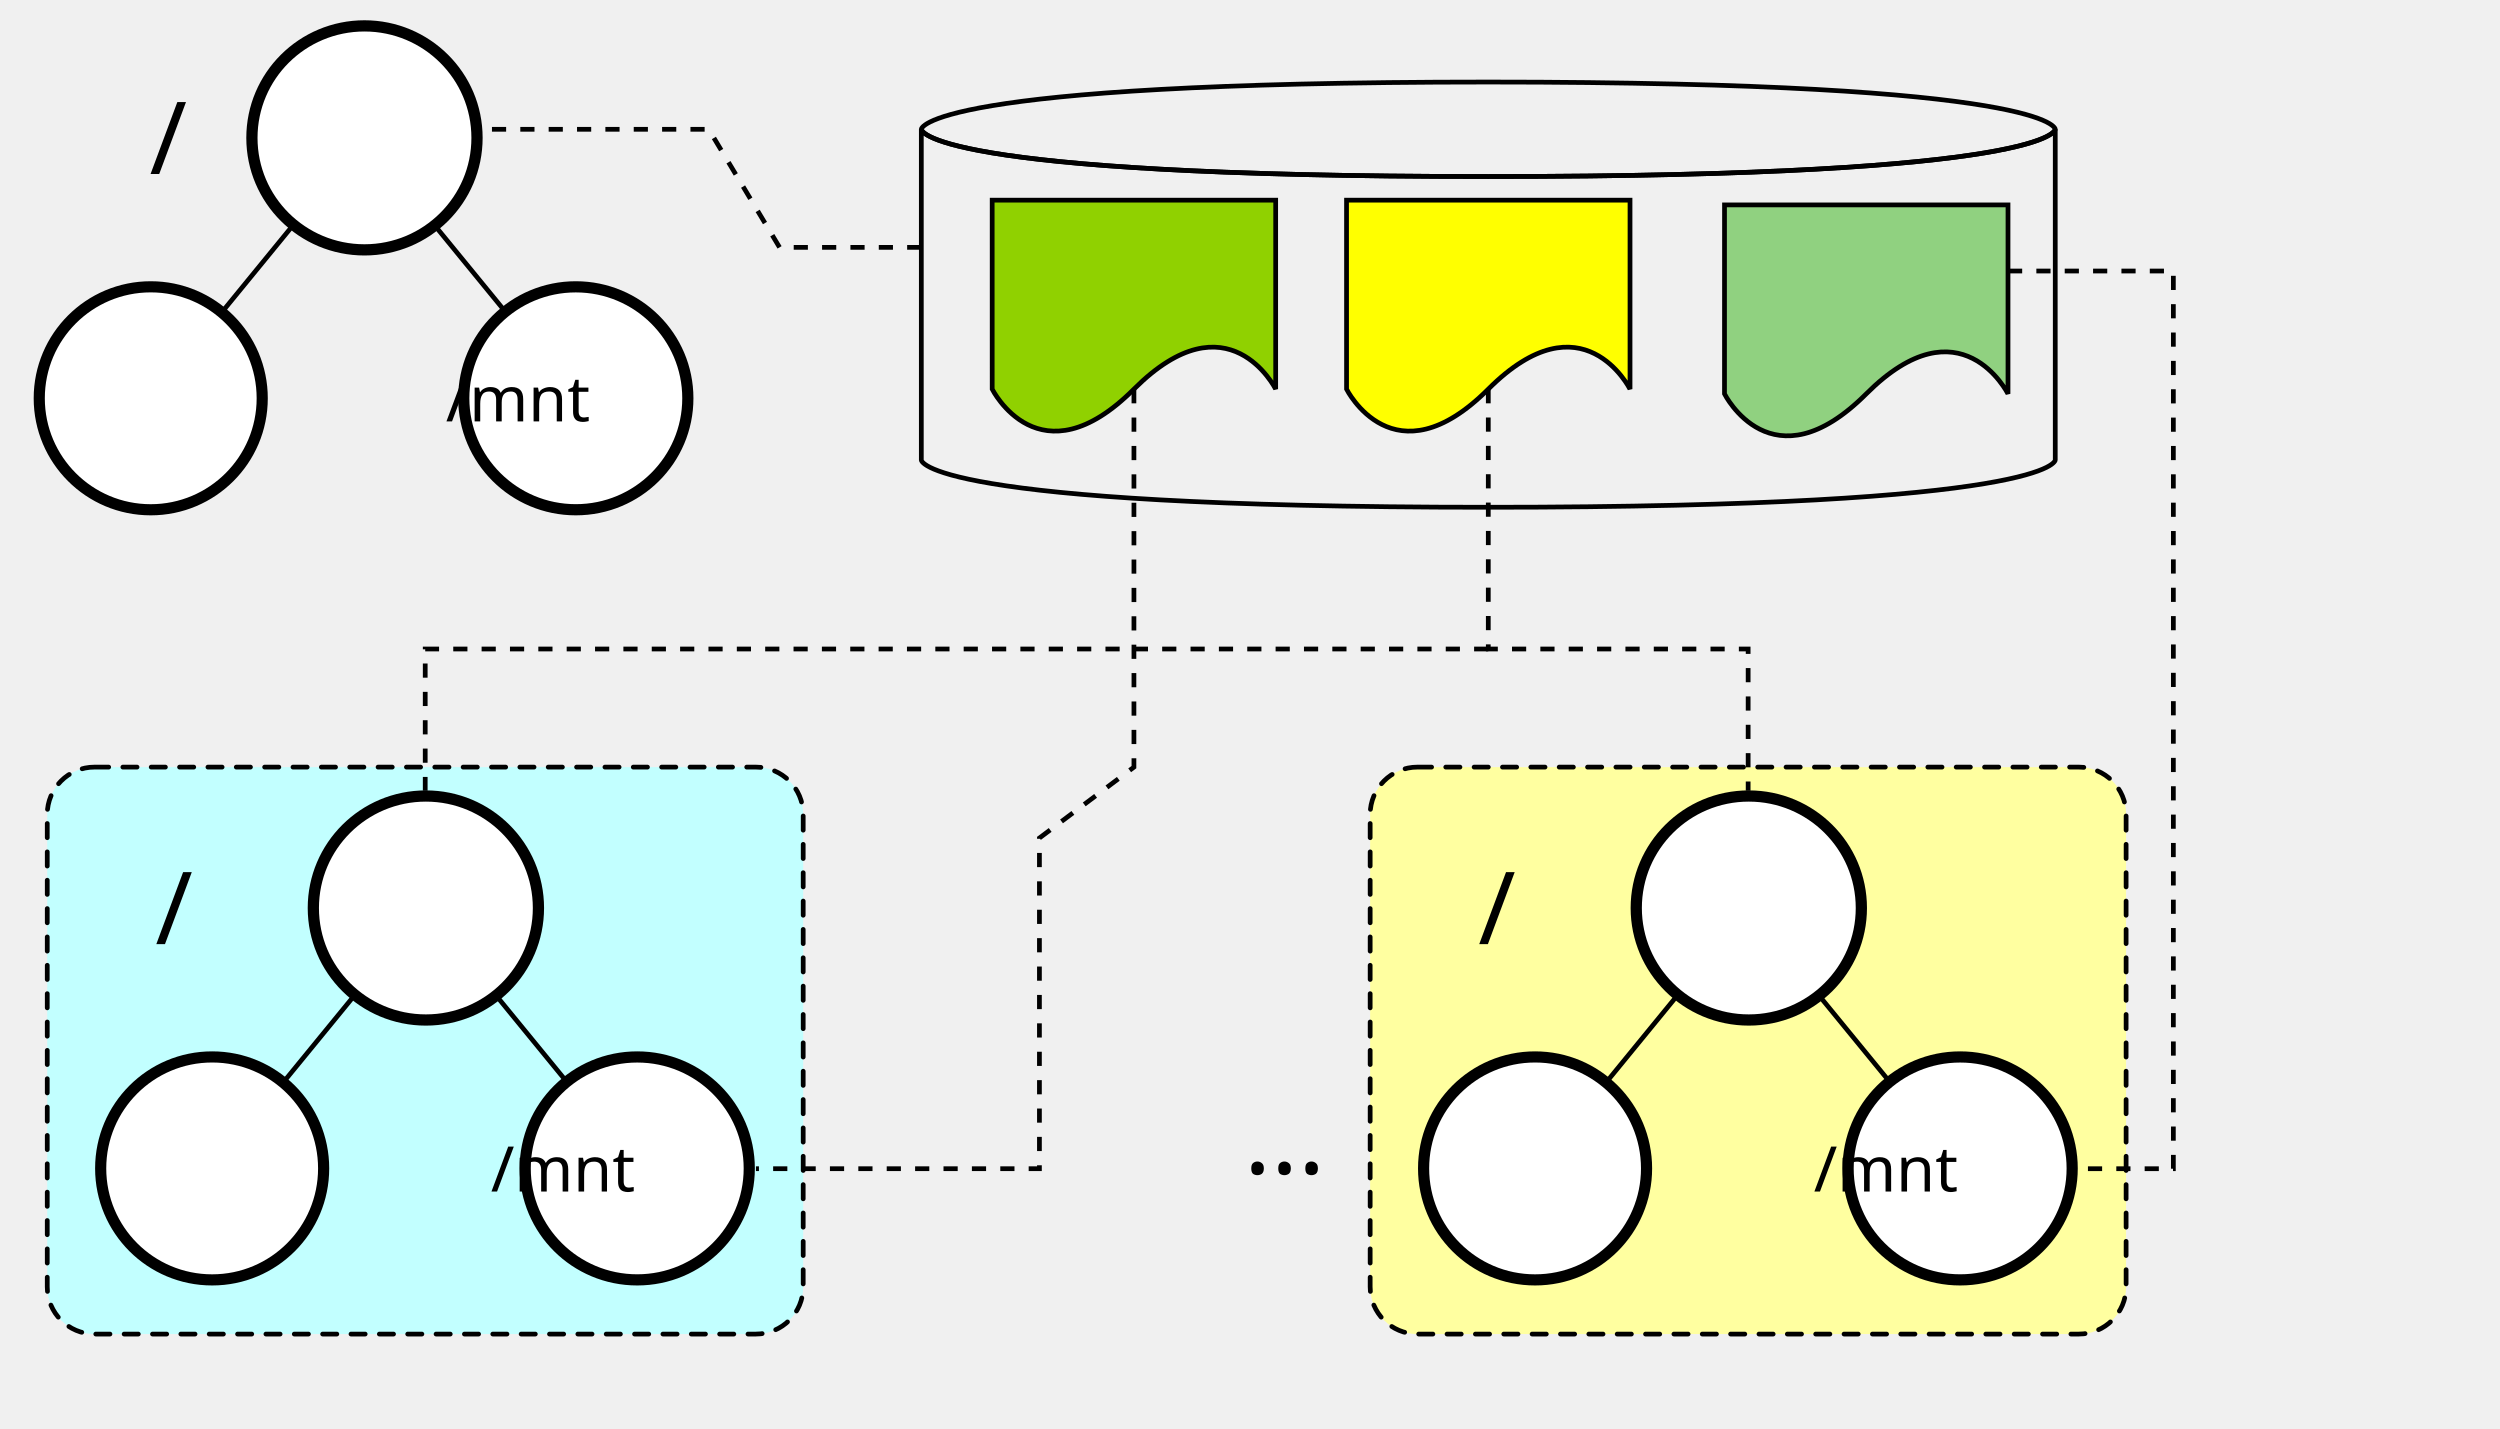
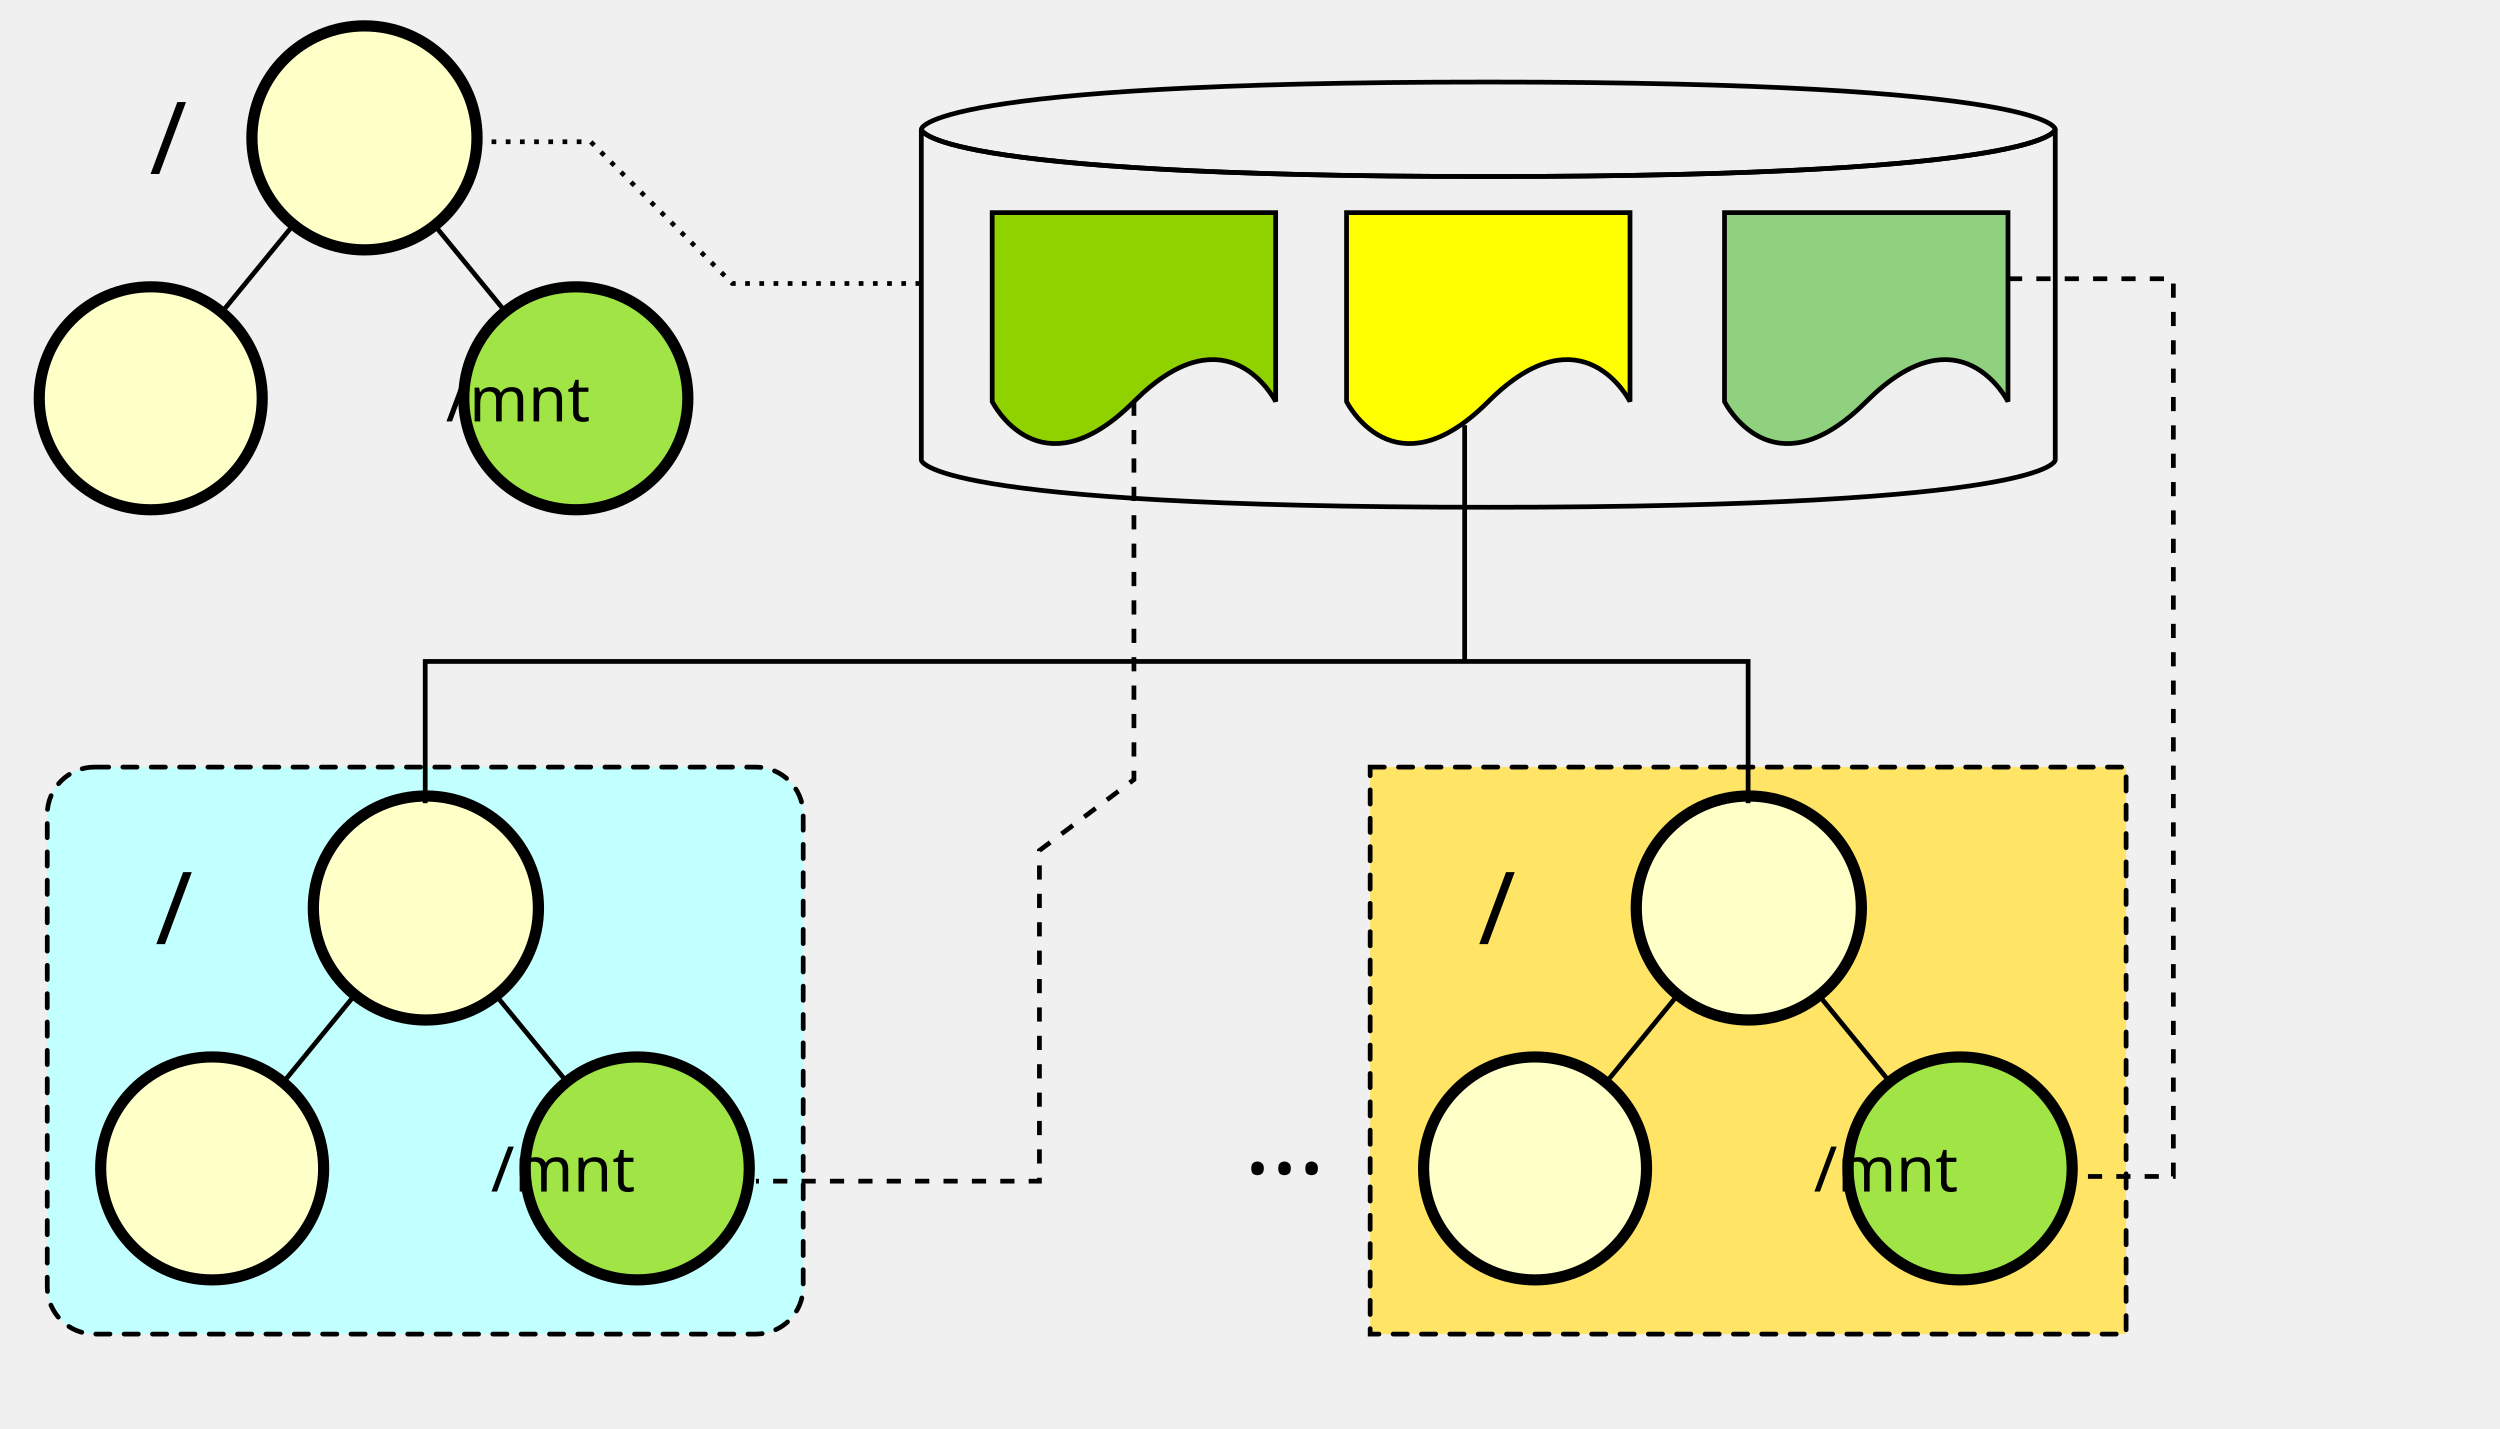
<svg xmlns="http://www.w3.org/2000/svg" version="1.1" id="svg2" viewBox="0 0 140 80" height="80mm" width="140mm">
  <defs id="defs4" />
  <g transform="translate(0,-217)" id="layer1">
+     <g id="g892">
+       <path id="path3490" d="m 51.594,224.24 v 18.521 c 0,0 0,2.646 31.75,2.646 31.75,0 31.75,-2.646 31.75,-2.646 v -18.521 c 0,0 0,2.646 -31.75,2.646 -31.75,0 -31.75,-2.646 -31.75,-2.646 z" style="fill:none;fill-rule:evenodd;stroke:#000000;stroke-width:0.265px;stroke-linecap:butt;stroke-linejoin:miter;stroke-opacity:1" />
+       <path id="path3488" d="m 51.594,224.24 c 0,0 0,2.646 31.75,2.646 31.75,0 31.75,-2.646 31.75,-2.646 0,0 0,-2.646 -31.75,-2.646 -31.75,0 -31.75,2.646 -31.75,2.646 v 0" style="fill:none;fill-rule:evenodd;stroke:#000000;stroke-width:0.265px;stroke-linecap:butt;stroke-linejoin:miter;stroke-opacity:1" />
+     </g>
    <g transform="translate(-31.22085,-0.7937545)" id="g3405">
      <path style="fill:none;fill-rule:evenodd;stroke:#000000;stroke-width:0.265px;stroke-linecap:butt;stroke-linejoin:miter;stroke-opacity:1" d="m 39.688,240.115 11.906,-14.552 11.906,14.552" id="path3391" />
-       <circle style="fill:#ffffff;fill-opacity:1;stroke:#000000;stroke-width:0.624;stroke-linecap:round;stroke-miterlimit:4;stroke-dasharray:none;stroke-dashoffset:0;stroke-opacity:1" id="path3338-8" transform="scale(1,-1)" cx="39.662" cy="-240.098" r="6.243" />
-       <ellipse style="fill:#ffffff;fill-opacity:1;stroke:#000000;stroke-width:0.626;stroke-linecap:round;stroke-miterlimit:4;stroke-dasharray:none;stroke-dashoffset:0;stroke-opacity:1" id="path3338-8-0" transform="scale(1,-1)" cx="63.466" cy="-240.098" rx="6.274" ry="6.242" />
-       <ellipse style="fill:#ffffff;fill-opacity:1;stroke:#000000;stroke-width:0.629;stroke-linecap:round;stroke-miterlimit:4;stroke-dasharray:none;stroke-dashoffset:0;stroke-opacity:1" id="path3338-8-0-2" transform="scale(1,-1)" cx="51.631" cy="-225.515" rx="6.303" ry="6.272" />
+       <path id="path899" d="m 52.388,225.731 11.906,0 7.938,7.938 h 10.583" style="fill:none;stroke:#000000;stroke-width:0.265;stroke-linecap:butt;stroke-linejoin:miter;stroke-opacity:1;stroke-miterlimit:4;stroke-dasharray:0.265,0.53;stroke-dashoffset:0" />
+       <circle style="fill:#ffffc8;fill-opacity:1;stroke:#000000;stroke-width:0.624;stroke-linecap:round;stroke-miterlimit:4;stroke-dasharray:none;stroke-dashoffset:0;stroke-opacity:1" id="path3338-8" transform="scale(1,-1)" cx="39.662" cy="-240.098" r="6.243" />
+       <ellipse style="fill:#a0e446;fill-opacity:1;stroke:#000000;stroke-width:0.626;stroke-linecap:round;stroke-miterlimit:4;stroke-dasharray:none;stroke-dashoffset:0;stroke-opacity:1" id="path3338-8-0" transform="scale(1,-1)" cx="63.466" cy="-240.098" rx="6.274" ry="6.242" />
+       <ellipse style="fill:#ffffc8;fill-opacity:1;stroke:#000000;stroke-width:0.629;stroke-linecap:round;stroke-miterlimit:4;stroke-dasharray:none;stroke-dashoffset:0;stroke-opacity:1" id="path3338-8-0-2" transform="scale(1,-1)" cx="51.631" cy="-225.515" rx="6.303" ry="6.272" />
      <text xml:space="preserve" style="font-style:normal;font-variant:normal;font-weight:normal;font-stretch:normal;line-height:0%;font-family:sans-serif;-inkscape-font-specification:'sans-serif, Normal';font-variant-ligatures:normal;font-variant-caps:normal;font-variant-numeric:normal;text-align:center;letter-spacing:0px;word-spacing:0px;writing-mode:lr-tb;text-anchor:middle;fill:#000000;fill-opacity:1;stroke:none;stroke-width:0.265px;stroke-linecap:butt;stroke-linejoin:miter;stroke-opacity:1" x="51.562" y="227.54" id="text3393">
        <tspan id="tspan3395" x="51.562" y="227.54" style="font-size:5.644px;line-height:1.25;stroke-width:0.265px">/</tspan>
      </text>
      <text xml:space="preserve" style="font-style:normal;font-variant:normal;font-weight:normal;font-stretch:normal;line-height:0%;font-family:sans-serif;-inkscape-font-specification:'sans-serif, Normal';font-variant-ligatures:normal;font-variant-caps:normal;font-variant-numeric:normal;text-align:center;letter-spacing:0px;word-spacing:0px;writing-mode:lr-tb;text-anchor:middle;fill:#000000;fill-opacity:1;stroke:none;stroke-width:0.265px;stroke-linecap:butt;stroke-linejoin:miter;stroke-opacity:1" x="39.674" y="240.398" id="text3397">
        <tspan id="tspan3399" x="39.674" y="240.398" style="font-size:5.644px;line-height:1.25;stroke-width:0.265px">...</tspan>
      </text>
      <text xml:space="preserve" style="font-style:normal;font-variant:normal;font-weight:normal;font-stretch:normal;font-size:3.528px;line-height:0%;font-family:sans-serif;-inkscape-font-specification:'sans-serif Normal';font-variant-ligatures:normal;font-variant-caps:normal;font-variant-numeric:normal;text-align:center;letter-spacing:0px;word-spacing:0px;writing-mode:lr-tb;text-anchor:middle;fill:#000000;fill-opacity:1;stroke:none;stroke-width:0.265px;stroke-linecap:butt;stroke-linejoin:miter;stroke-opacity:1;font-variant-east-asian:normal;" x="63.433" y="241.393" id="text3401">
        <tspan id="tspan3403" x="63.433" y="241.393" style="font-style:normal;font-variant:normal;font-weight:normal;font-stretch:normal;font-size:3.528px;line-height:1.25;font-family:sans-serif;-inkscape-font-specification:'sans-serif Normal';font-variant-ligatures:normal;font-variant-caps:normal;font-variant-numeric:normal;text-align:center;writing-mode:lr-tb;text-anchor:middle;stroke-width:0.265px;font-variant-east-asian:normal;" transform="translate(0.03072935,0.6612356)">/mnt</tspan>
      </text>
    </g>
-     <g id="g892">
-       <path style="fill:none;fill-rule:evenodd;stroke:#000000;stroke-width:0.265;stroke-linecap:butt;stroke-linejoin:miter;stroke-miterlimit:4;stroke-dasharray:0.794, 0.794;stroke-dashoffset:0;stroke-opacity:1" d="m 51.594,230.854 h -7.938 l -3.969,-6.615 -13.229,0" id="path4337-9-6" />
-       <path id="path3490" d="m 51.594,224.24 v 18.521 c 0,0 0,2.646 31.75,2.646 31.75,0 31.75,-2.646 31.75,-2.646 v -18.521 c 0,0 0,2.646 -31.75,2.646 -31.75,0 -31.75,-2.646 -31.75,-2.646 z" style="fill:none;fill-rule:evenodd;stroke:#000000;stroke-width:0.265px;stroke-linecap:butt;stroke-linejoin:miter;stroke-opacity:1" />
-       <path id="path3488" d="m 51.594,224.24 c 0,0 0,2.646 31.75,2.646 31.75,0 31.75,-2.646 31.75,-2.646 0,0 0,-2.646 -31.75,-2.646 -31.75,0 -31.75,2.646 -31.75,2.646 v 0" style="fill:none;fill-rule:evenodd;stroke:#000000;stroke-width:0.265px;stroke-linecap:butt;stroke-linejoin:miter;stroke-opacity:1" />
-     </g>
    <g id="g886">
      <rect style="fill:#c2ffff;fill-opacity:1;stroke:#000000;stroke-width:0.265;stroke-linecap:round;stroke-miterlimit:4;stroke-dasharray:0.794, 0.794;stroke-dashoffset:0;stroke-opacity:1" id="rect4185" width="42.333" height="31.75" x="2.646" y="259.958" ry="2.646" />
      <g id="g3405-9" transform="translate(-27.78125,42.33334)">
        <path id="path3391-0" d="m 39.688,240.115 11.906,-14.552 11.906,14.552" style="fill:none;fill-rule:evenodd;stroke:#000000;stroke-width:0.265px;stroke-linecap:butt;stroke-linejoin:miter;stroke-opacity:1" />
-         <circle r="6.243" cy="-240.098" cx="39.662" transform="scale(1,-1)" id="path3338-8-72" style="fill:#ffffff;fill-opacity:1;stroke:#000000;stroke-width:0.624;stroke-linecap:round;stroke-miterlimit:4;stroke-dasharray:none;stroke-dashoffset:0;stroke-opacity:1" />
-         <ellipse ry="6.242" rx="6.274" cy="-240.098" cx="63.466" transform="scale(1,-1)" id="path3338-8-0-4" style="fill:#ffffff;fill-opacity:1;stroke:#000000;stroke-width:0.626;stroke-linecap:round;stroke-miterlimit:4;stroke-dasharray:none;stroke-dashoffset:0;stroke-opacity:1" />
-         <ellipse ry="6.272" rx="6.303" cy="-225.515" cx="51.631" transform="scale(1,-1)" id="path3338-8-0-2-3" style="fill:#ffffff;fill-opacity:1;stroke:#000000;stroke-width:0.629;stroke-linecap:round;stroke-miterlimit:4;stroke-dasharray:none;stroke-dashoffset:0;stroke-opacity:1" />
+         <circle r="6.243" cy="-240.098" cx="39.662" transform="scale(1,-1)" id="path3338-8-72" style="fill:#ffffc8;fill-opacity:1;stroke:#000000;stroke-width:0.624;stroke-linecap:round;stroke-miterlimit:4;stroke-dasharray:none;stroke-dashoffset:0;stroke-opacity:1" />
+         <ellipse ry="6.242" rx="6.274" cy="-240.098" cx="63.466" transform="scale(1,-1)" id="path3338-8-0-4" style="fill:#a0e446;fill-opacity:1;stroke:#000000;stroke-width:0.626;stroke-linecap:round;stroke-miterlimit:4;stroke-dasharray:none;stroke-dashoffset:0;stroke-opacity:1" />
+         <ellipse ry="6.272" rx="6.303" cy="-225.515" cx="51.631" transform="scale(1,-1)" id="path3338-8-0-2-3" style="fill:#ffffc8;fill-opacity:1;stroke:#000000;stroke-width:0.629;stroke-linecap:round;stroke-miterlimit:4;stroke-dasharray:none;stroke-dashoffset:0;stroke-opacity:1" />
        <text id="text3393-8" y="227.54" x="51.562" style="font-style:normal;font-variant:normal;font-weight:normal;font-stretch:normal;line-height:0%;font-family:sans-serif;-inkscape-font-specification:'sans-serif, Normal';font-variant-ligatures:normal;font-variant-caps:normal;font-variant-numeric:normal;text-align:center;letter-spacing:0px;word-spacing:0px;writing-mode:lr-tb;text-anchor:middle;fill:#000000;fill-opacity:1;stroke:none;stroke-width:0.265px;stroke-linecap:butt;stroke-linejoin:miter;stroke-opacity:1" xml:space="preserve">
          <tspan style="font-size:5.644px;line-height:1.25;stroke-width:0.265px" y="227.54" x="51.562" id="tspan3395-8">/</tspan>
        </text>
        <text id="text3397-3" y="240.398" x="39.674" style="font-style:normal;font-variant:normal;font-weight:normal;font-stretch:normal;line-height:0%;font-family:sans-serif;-inkscape-font-specification:'sans-serif, Normal';font-variant-ligatures:normal;font-variant-caps:normal;font-variant-numeric:normal;text-align:center;letter-spacing:0px;word-spacing:0px;writing-mode:lr-tb;text-anchor:middle;fill:#000000;fill-opacity:1;stroke:none;stroke-width:0.265px;stroke-linecap:butt;stroke-linejoin:miter;stroke-opacity:1" xml:space="preserve">
          <tspan style="font-size:5.644px;line-height:1.25;stroke-width:0.265px" y="240.398" x="39.674" id="tspan3399-2">...</tspan>
        </text>
        <text id="text3401-6" y="241.393" x="63.433" style="font-style:normal;font-variant:normal;font-weight:normal;font-stretch:normal;font-size:3.528px;line-height:0%;font-family:sans-serif;-inkscape-font-specification:'sans-serif Normal';font-variant-ligatures:normal;font-variant-caps:normal;font-variant-numeric:normal;text-align:center;letter-spacing:0px;word-spacing:0px;writing-mode:lr-tb;text-anchor:middle;fill:#000000;fill-opacity:1;stroke:none;stroke-width:0.265px;stroke-linecap:butt;stroke-linejoin:miter;stroke-opacity:1;font-variant-east-asian:normal;" xml:space="preserve">
          <tspan transform="translate(0.03072935,0.6612356)" style="font-style:normal;font-variant:normal;font-weight:normal;font-stretch:normal;font-size:3.528px;line-height:1.25;font-family:sans-serif;-inkscape-font-specification:'sans-serif Normal';font-variant-ligatures:normal;font-variant-caps:normal;font-variant-numeric:normal;text-align:center;writing-mode:lr-tb;text-anchor:middle;stroke-width:0.265px;font-variant-east-asian:normal;" y="241.393" x="63.433" id="tspan3403-0">/mnt</tspan>
        </text>
      </g>
    </g>
    <g id="g872">
-       <rect style="fill:#ffffa0;fill-opacity:1;stroke:#000000;stroke-width:0.265;stroke-linecap:round;stroke-miterlimit:4;stroke-dasharray:0.794, 0.794;stroke-dashoffset:0;stroke-opacity:1" id="rect4187" width="42.333" height="31.75" x="76.729" y="259.958" ry="2.646" />
+       <rect style="fill:#ffe466;fill-opacity:1;stroke:#000000;stroke-width:0.265;stroke-linecap:round;stroke-miterlimit:4;stroke-dasharray:0.794, 0.794;stroke-dashoffset:0;stroke-opacity:1" id="rect4187" width="42.333" height="31.75" x="76.729" y="259.958" />
      <g id="g3405-4" transform="translate(46.30208,42.33333)">
        <path id="path3391-1" d="m 39.688,240.115 11.906,-14.552 11.906,14.552" style="fill:none;fill-rule:evenodd;stroke:#000000;stroke-width:0.265px;stroke-linecap:butt;stroke-linejoin:miter;stroke-opacity:1" />
-         <circle r="6.243" cy="-240.098" cx="39.662" transform="scale(1,-1)" id="path3338-8-7" style="fill:#ffffff;fill-opacity:1;stroke:#000000;stroke-width:0.624;stroke-linecap:round;stroke-miterlimit:4;stroke-dasharray:none;stroke-dashoffset:0;stroke-opacity:1" />
-         <ellipse ry="6.242" rx="6.274" cy="-240.098" cx="63.466" transform="scale(1,-1)" id="path3338-8-0-5" style="fill:#ffffff;fill-opacity:1;stroke:#000000;stroke-width:0.626;stroke-linecap:round;stroke-miterlimit:4;stroke-dasharray:none;stroke-dashoffset:0;stroke-opacity:1" />
-         <ellipse ry="6.272" rx="6.303" cy="-225.515" cx="51.631" transform="scale(1,-1)" id="path3338-8-0-2-9" style="fill:#ffffff;fill-opacity:1;stroke:#000000;stroke-width:0.629;stroke-linecap:round;stroke-miterlimit:4;stroke-dasharray:none;stroke-dashoffset:0;stroke-opacity:1" />
+         <circle r="6.243" cy="-240.098" cx="39.662" transform="scale(1,-1)" id="path3338-8-7" style="fill:#ffffc8;fill-opacity:1;stroke:#000000;stroke-width:0.624;stroke-linecap:round;stroke-miterlimit:4;stroke-dasharray:none;stroke-dashoffset:0;stroke-opacity:1" />
+         <ellipse ry="6.242" rx="6.274" cy="-240.098" cx="63.466" transform="scale(1,-1)" id="path3338-8-0-5" style="fill:#a0e446;fill-opacity:1;stroke:#000000;stroke-width:0.626;stroke-linecap:round;stroke-miterlimit:4;stroke-dasharray:none;stroke-dashoffset:0;stroke-opacity:1" />
+         <ellipse ry="6.272" rx="6.303" cy="-225.515" cx="51.631" transform="scale(1,-1)" id="path3338-8-0-2-9" style="fill:#ffffc8;fill-opacity:1;stroke:#000000;stroke-width:0.629;stroke-linecap:round;stroke-miterlimit:4;stroke-dasharray:none;stroke-dashoffset:0;stroke-opacity:1" />
        <text id="text3393-0" y="227.54" x="51.562" style="font-style:normal;font-variant:normal;font-weight:normal;font-stretch:normal;line-height:0%;font-family:sans-serif;-inkscape-font-specification:'sans-serif, Normal';font-variant-ligatures:normal;font-variant-caps:normal;font-variant-numeric:normal;text-align:center;letter-spacing:0px;word-spacing:0px;writing-mode:lr-tb;text-anchor:middle;fill:#000000;fill-opacity:1;stroke:none;stroke-width:0.265px;stroke-linecap:butt;stroke-linejoin:miter;stroke-opacity:1" xml:space="preserve">
          <tspan style="font-size:5.644px;line-height:1.25;stroke-width:0.265px" y="227.54" x="51.562" id="tspan3395-2">/</tspan>
        </text>
        <text id="text3397-5" y="240.398" x="39.674" style="font-style:normal;font-variant:normal;font-weight:normal;font-stretch:normal;line-height:0%;font-family:sans-serif;-inkscape-font-specification:'sans-serif, Normal';font-variant-ligatures:normal;font-variant-caps:normal;font-variant-numeric:normal;text-align:center;letter-spacing:0px;word-spacing:0px;writing-mode:lr-tb;text-anchor:middle;fill:#000000;fill-opacity:1;stroke:none;stroke-width:0.265px;stroke-linecap:butt;stroke-linejoin:miter;stroke-opacity:1" xml:space="preserve">
          <tspan style="font-size:5.644px;line-height:1.25;stroke-width:0.265px" y="240.398" x="39.674" id="tspan3399-1">...</tspan>
        </text>
        <text id="text3401-69" y="241.393" x="63.433" style="font-style:normal;font-variant:normal;font-weight:normal;font-stretch:normal;font-size:3.528px;line-height:0%;font-family:sans-serif;-inkscape-font-specification:'sans-serif Normal';font-variant-ligatures:normal;font-variant-caps:normal;font-variant-numeric:normal;text-align:center;letter-spacing:0px;word-spacing:0px;writing-mode:lr-tb;text-anchor:middle;fill:#000000;fill-opacity:1;stroke:none;stroke-width:0.265px;stroke-linecap:butt;stroke-linejoin:miter;stroke-opacity:1;font-variant-east-asian:normal;" xml:space="preserve">
          <tspan transform="translate(0.03072935,0.6612356)" style="font-style:normal;font-variant:normal;font-weight:normal;font-stretch:normal;font-size:3.528px;line-height:1.25;font-family:sans-serif;-inkscape-font-specification:'sans-serif Normal';font-variant-ligatures:normal;font-variant-caps:normal;font-variant-numeric:normal;text-align:center;writing-mode:lr-tb;text-anchor:middle;stroke-width:0.265px;font-variant-east-asian:normal;" y="241.393" x="63.433" id="tspan3403-4">/mnt</tspan>
        </text>
      </g>
    </g>
-     <g id="g901">
-       <path style="fill:none;fill-rule:evenodd;stroke:#000000;stroke-width:0.265;stroke-linecap:butt;stroke-linejoin:miter;stroke-miterlimit:4;stroke-dasharray:0.794, 0.794;stroke-dashoffset:0;stroke-opacity:1" d="m 83.344,238.792 v 14.552 h 14.552 l 0,7.938" id="path4337" />
-       <path style="fill:#ffff00;fill-opacity:1;fill-rule:evenodd;stroke:#000000;stroke-width:0.265px;stroke-linecap:butt;stroke-linejoin:miter;stroke-opacity:1" d="m 75.406,228.208 h 15.875 v 10.583 c 0,0 -2.646,-5.292 -7.937,0 -5.292,5.292 -7.937,0 -7.937,0 z" id="path3496" />
-       <path style="fill:none;fill-rule:evenodd;stroke:#000000;stroke-width:0.265;stroke-linecap:butt;stroke-linejoin:miter;stroke-miterlimit:4;stroke-dasharray:0.794, 0.794;stroke-dashoffset:0;stroke-opacity:1" d="M 83.344,253.344 H 23.812 l 0,7.938" id="path4337-1" />
+     <g id="g897">
+       <g id="g901">
+         <path id="path3496" d="m 75.406,228.906 h 15.875 v 10.583 c 0,0 -2.646,-5.292 -7.937,0 -5.292,5.292 -7.937,0 -7.937,0 z" style="fill:#ffff00;fill-opacity:1;fill-rule:evenodd;stroke:#000000;stroke-width:0.265px;stroke-linecap:butt;stroke-linejoin:miter;stroke-opacity:1" />
+       </g>
+       <path style="fill:none;stroke:#000000;stroke-width:0.265px;stroke-linecap:butt;stroke-linejoin:miter;stroke-opacity:1" d="m 23.812,261.979 v -7.938 h 74.083 v 7.938" id="path889" />
+       <path style="fill:none;stroke:#000000;stroke-width:0.265px;stroke-linecap:butt;stroke-linejoin:miter;stroke-opacity:1" d="M 82.021,254.042 V 240.812" id="path891" />
    </g>
-     <g id="g896">
-       <path style="fill:none;fill-rule:evenodd;stroke:#000000;stroke-width:0.265;stroke-linecap:butt;stroke-linejoin:miter;stroke-miterlimit:4;stroke-dasharray:0.795, 0.795;stroke-dashoffset:0;stroke-opacity:1" d="m 63.5,238.792 v 21.167 l -5.292,3.969 v 18.521 l -15.875,0" id="path3528" />
+     <g id="g896" transform="translate(6e-6,0.69792)">
+       <path style="fill:none;fill-rule:evenodd;stroke:#000000;stroke-width:0.265;stroke-linecap:butt;stroke-linejoin:miter;stroke-miterlimit:4;stroke-dasharray:0.795, 0.795;stroke-dashoffset:0;stroke-opacity:1" d="m 63.5,238.792 v 21.167 l -5.292,3.969 v 18.521 h -15.875" id="path3528" />
      <path style="fill:#90d100;fill-opacity:1;fill-rule:evenodd;stroke:#000000;stroke-width:0.265px;stroke-linecap:butt;stroke-linejoin:miter;stroke-opacity:1" d="M 55.562,228.208 H 71.438 v 10.583 c 0,0 -2.646,-5.292 -7.938,0 -5.292,5.292 -7.937,0 -7.937,0 z" id="path3496-8" />
    </g>
-     <g id="g905">
-       <path style="fill:none;fill-rule:evenodd;stroke:#000000;stroke-width:0.265;stroke-linecap:butt;stroke-linejoin:miter;stroke-miterlimit:4;stroke-dasharray:0.794, 0.794;stroke-dashoffset:0;stroke-opacity:1" d="m 112.448,232.177 h 9.26 v 50.271 l -5.292,0" id="path4337-9" />
+     <g id="g905" transform="translate(-3.3333337e-7,0.43332)">
+       <path style="fill:none;fill-rule:evenodd;stroke:#000000;stroke-width:0.265;stroke-linecap:butt;stroke-linejoin:miter;stroke-miterlimit:4;stroke-dasharray:0.794, 0.794;stroke-dashoffset:0;stroke-opacity:1" d="m 112.448,232.177 h 9.26 v 50.271 h -5.292" id="path4337-9" />
      <path style="fill:#90d180;fill-opacity:1;fill-rule:evenodd;stroke:#000000;stroke-width:0.265px;stroke-linecap:butt;stroke-linejoin:miter;stroke-opacity:1" d="m 96.573,228.473 h 15.875 v 10.583 c 0,0 -2.646,-5.292 -7.938,0 -5.292,5.292 -7.938,0 -7.938,0 z" id="path3496-8-3" />
    </g>
  </g>
</svg>
